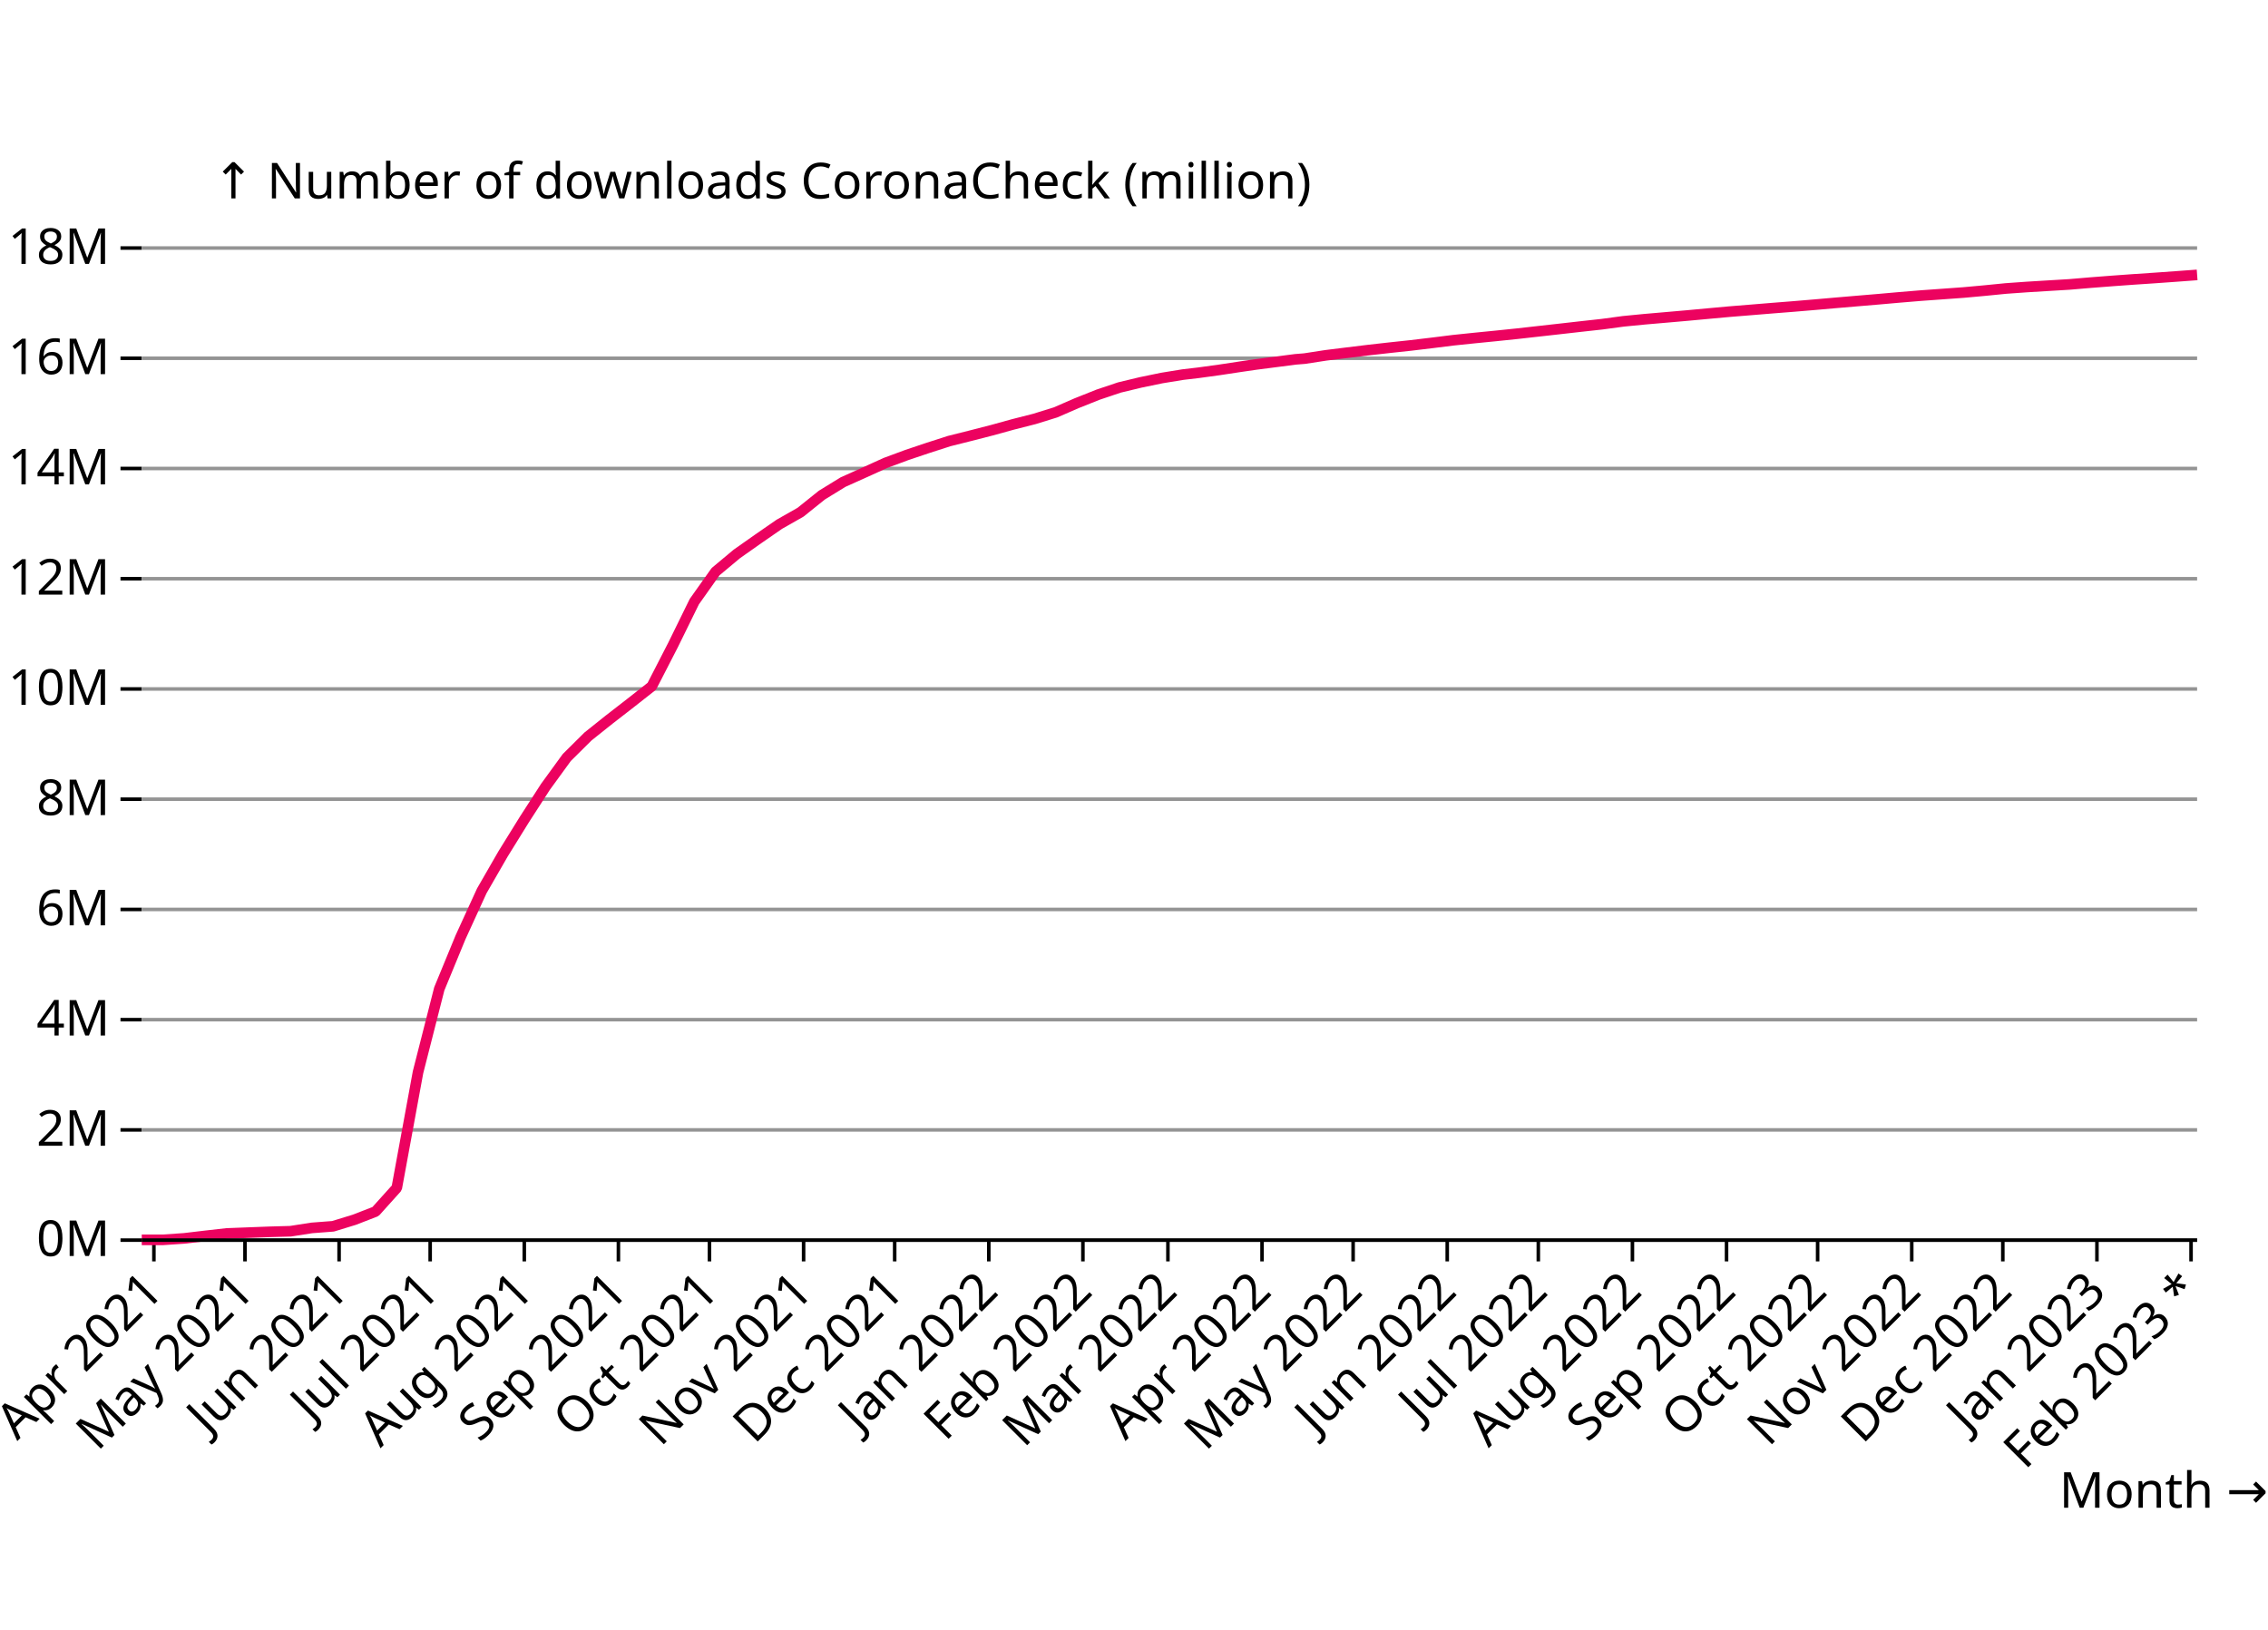
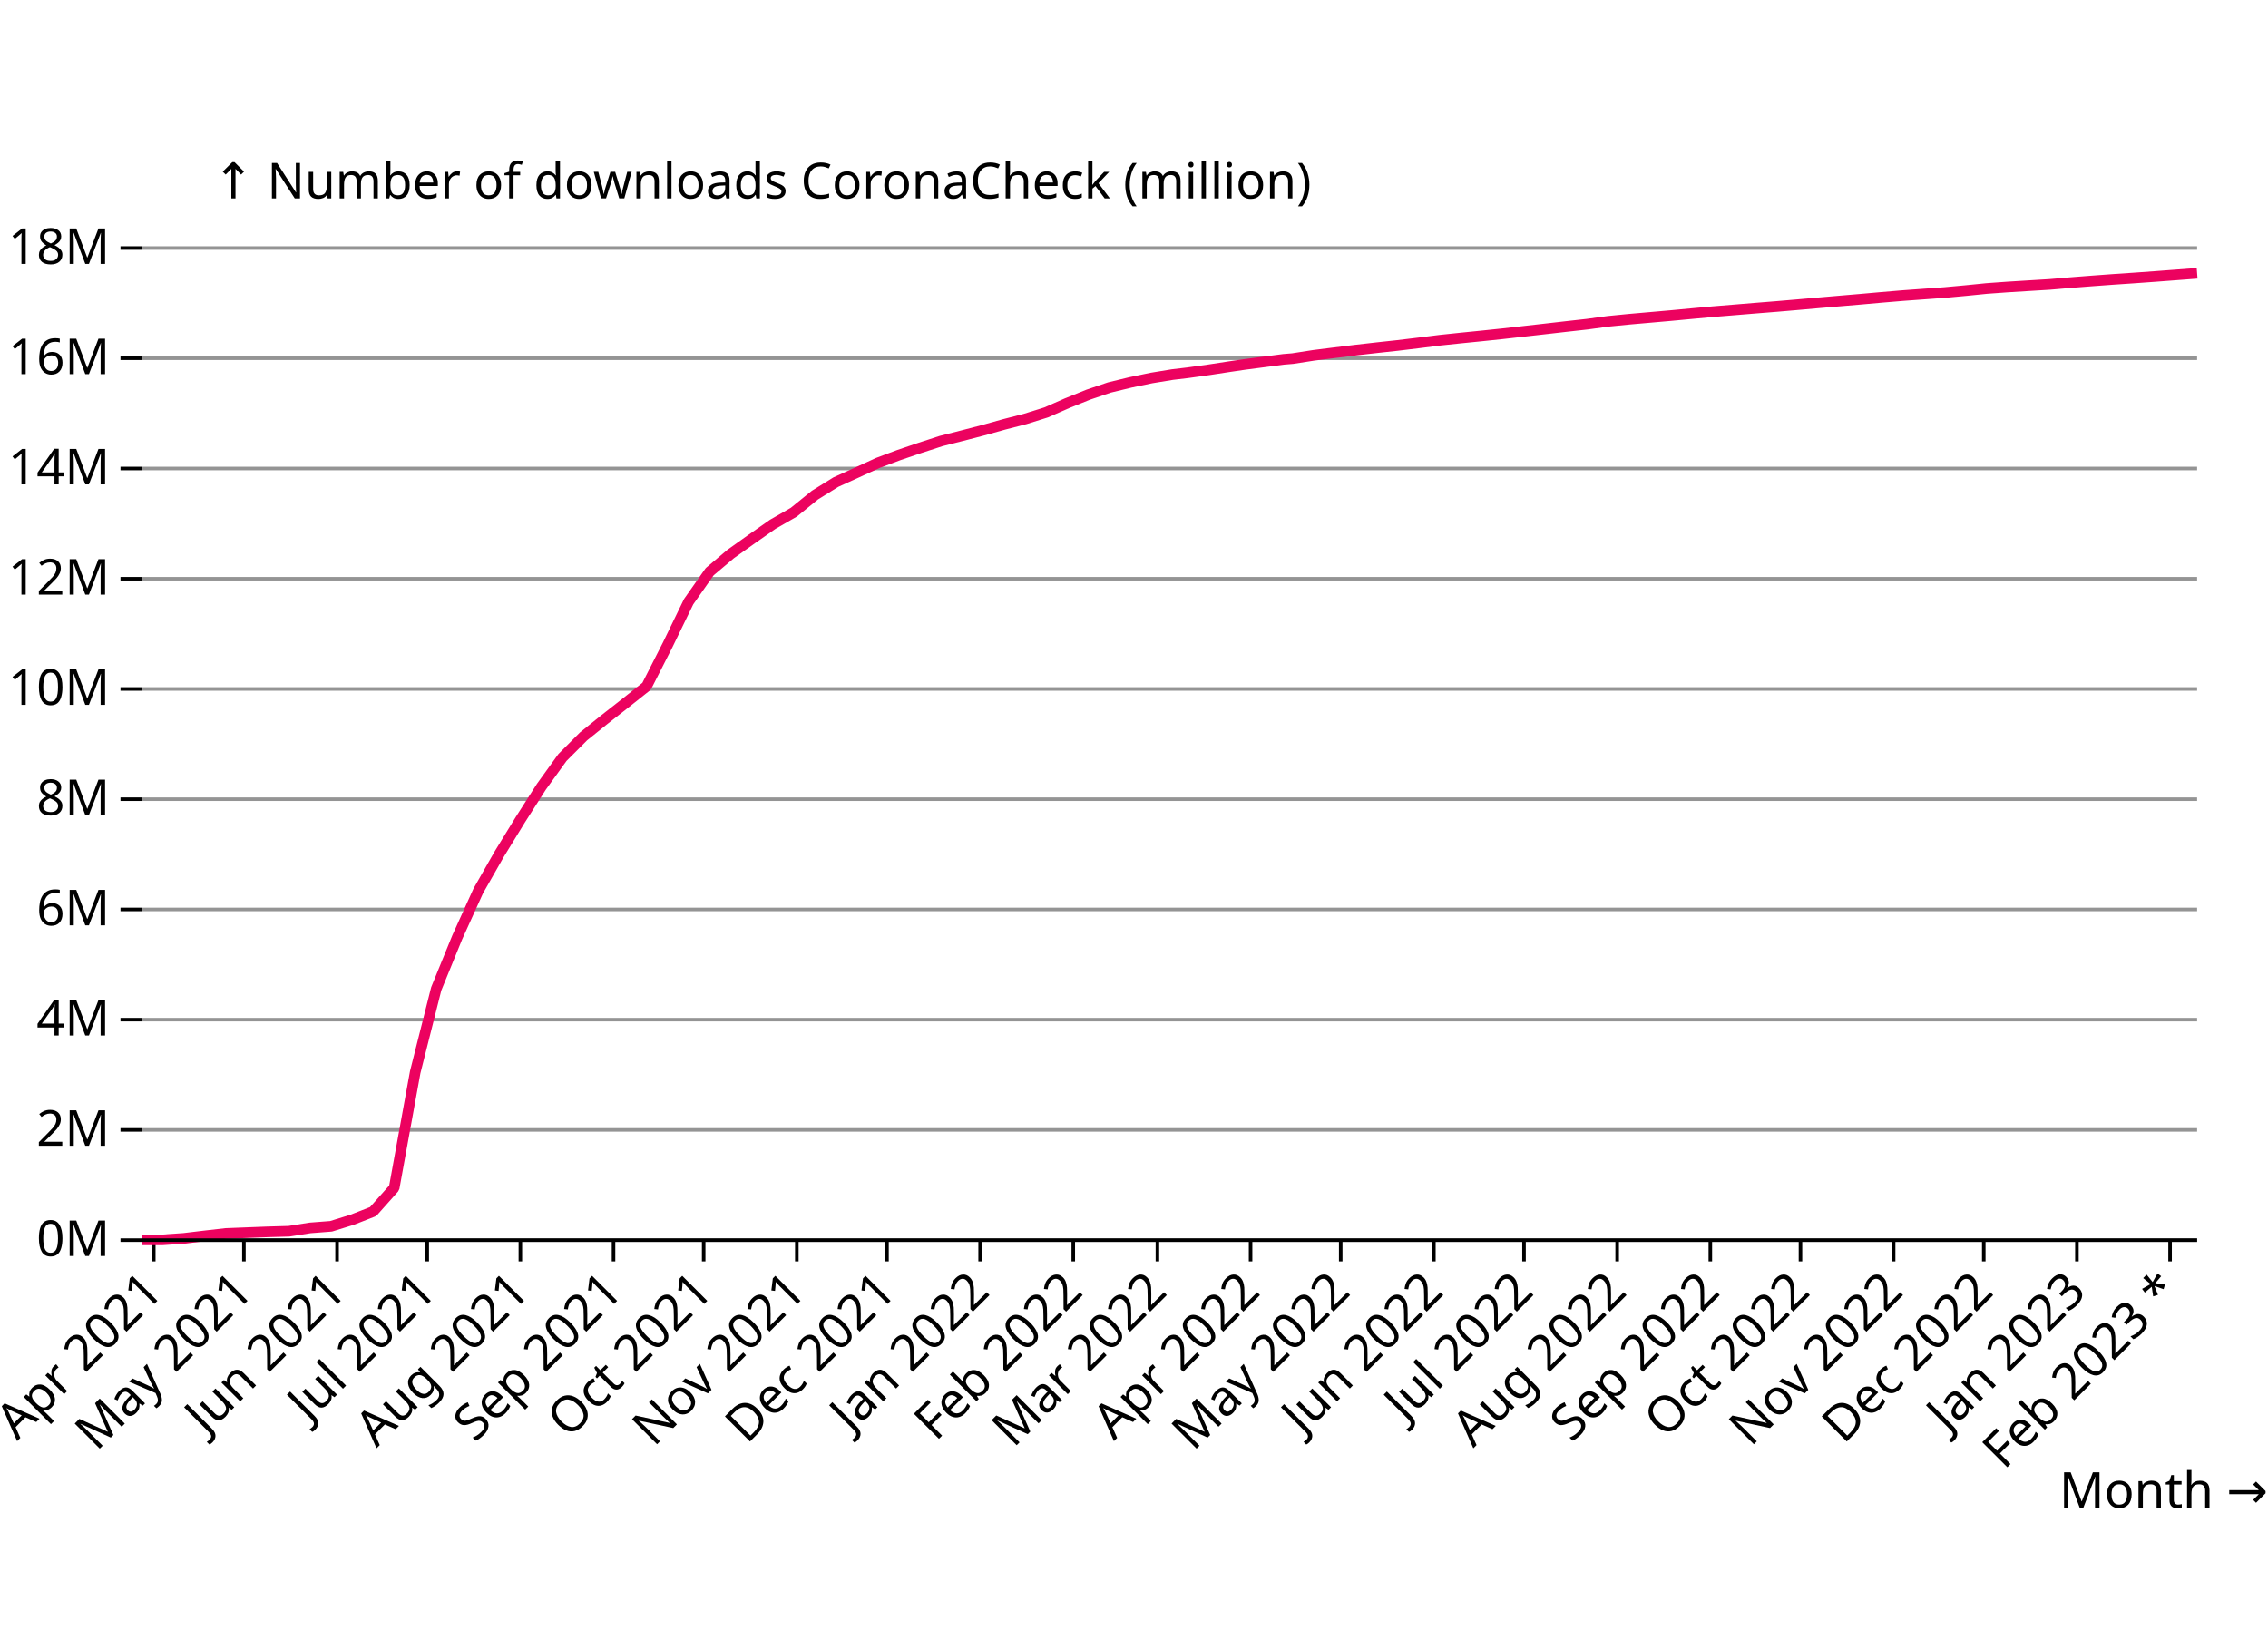
<svg xmlns="http://www.w3.org/2000/svg" class="plot" fill="currentColor" text-anchor="middle" width="640" height="460" viewBox="0 0 640 400" style="font-family: 'RO Sans', sans-serif; font-size: 14px;">
  <style>
        line[stroke-opacity] {
            stroke-opacity: 1;
            stroke: #949494;
        }
</style>
  <g transform="translate(40,0)" fill="none" text-anchor="end">
    <g class="tick" opacity="1" transform="translate(0,320)">
      <line stroke="currentColor" x2="-6" />
      <line stroke="currentColor" x2="580" stroke-opacity="0.1" />
      <text fill="currentColor" x="-9" dy="0.32em">0M</text>
    </g>
    <g class="tick" opacity="1" transform="translate(0,288.8889)">
      <line stroke="currentColor" x2="-6" />
      <line stroke="currentColor" x2="580" stroke-opacity="0.1" />
      <text fill="currentColor" x="-9" dy="0.32em">2M</text>
    </g>
    <g class="tick" opacity="1" transform="translate(0,257.7778)">
      <line stroke="currentColor" x2="-6" />
      <line stroke="currentColor" x2="580" stroke-opacity="0.1" />
      <text fill="currentColor" x="-9" dy="0.32em">4M</text>
    </g>
    <g class="tick" opacity="1" transform="translate(0,226.6667)">
      <line stroke="currentColor" x2="-6" />
      <line stroke="currentColor" x2="580" stroke-opacity="0.1" />
      <text fill="currentColor" x="-9" dy="0.32em">6M</text>
    </g>
    <g class="tick" opacity="1" transform="translate(0,195.5556)">
      <line stroke="currentColor" x2="-6" />
      <line stroke="currentColor" x2="580" stroke-opacity="0.1" />
      <text fill="currentColor" x="-9" dy="0.32em">8M</text>
    </g>
    <g class="tick" opacity="1" transform="translate(0,164.4444)">
      <line stroke="currentColor" x2="-6" />
      <line stroke="currentColor" x2="580" stroke-opacity="0.1" />
      <text fill="currentColor" x="-9" dy="0.32em">10M</text>
    </g>
    <g class="tick" opacity="1" transform="translate(0,133.3333)">
      <line stroke="currentColor" x2="-6" />
      <line stroke="currentColor" x2="580" stroke-opacity="0.1" />
      <text fill="currentColor" x="-9" dy="0.32em">12M</text>
    </g>
    <g class="tick" opacity="1" transform="translate(0,102.2222)">
      <line stroke="currentColor" x2="-6" />
      <line stroke="currentColor" x2="580" stroke-opacity="0.1" />
      <text fill="currentColor" x="-9" dy="0.32em">14M</text>
    </g>
    <g class="tick" opacity="1" transform="translate(0,71.11111)">
      <line stroke="currentColor" x2="-6" />
      <line stroke="currentColor" x2="580" stroke-opacity="0.1" />
      <text fill="currentColor" x="-9" dy="0.32em">16M</text>
    </g>
    <g class="tick" opacity="1" transform="translate(0,40)">
      <line stroke="currentColor" x2="-6" />
      <line stroke="currentColor" x2="580" stroke-opacity="0.1" />
      <text fill="currentColor" x="-9" dy="0.32em">18M</text>
    </g>
    <text fill="currentColor" transform="translate(20,40)" dy="-1em" text-anchor="start">↑ Number of downloads CoronaCheck (million)</text>
  </g>
  <g transform="translate(0,320)" fill="none" text-anchor="middle">
-     <g class="tick" opacity="1" transform="translate(43.42688,0)">
+     <g class="tick" opacity="1" transform="translate(43.39181,0)">
      <line stroke="currentColor" y2="6" />
      <text fill="currentColor" dy="0.32em" transform="translate(0, 11.82843) rotate(-45)" text-anchor="end">Apr 2021</text>
    </g>
-     <g class="tick" opacity="1" transform="translate(69.12851,0)">
+     <g class="tick" opacity="1" transform="translate(68.83041,0)">
      <line stroke="currentColor" y2="6" />
      <text fill="currentColor" dy="0.32em" transform="translate(0, 11.82843) rotate(-45)" text-anchor="end">May 2021</text>
    </g>
-     <g class="tick" opacity="1" transform="translate(95.68685,0)">
+     <g class="tick" opacity="1" transform="translate(95.11696,0)">
      <line stroke="currentColor" y2="6" />
      <text fill="currentColor" dy="0.32em" transform="translate(0, 11.82843) rotate(-45)" text-anchor="end">Jun 2021</text>
    </g>
-     <g class="tick" opacity="1" transform="translate(121.3885,0)">
+     <g class="tick" opacity="1" transform="translate(120.5556,0)">
      <line stroke="currentColor" y2="6" />
      <text fill="currentColor" dy="0.32em" transform="translate(0, 11.82843) rotate(-45)" text-anchor="end">Jul 2021</text>
    </g>
-     <g class="tick" opacity="1" transform="translate(147.9468,0)">
+     <g class="tick" opacity="1" transform="translate(146.8421,0)">
      <line stroke="currentColor" y2="6" />
      <text fill="currentColor" dy="0.32em" transform="translate(0, 11.82843) rotate(-45)" text-anchor="end">Aug 2021</text>
    </g>
-     <g class="tick" opacity="1" transform="translate(174.5052,0)">
+     <g class="tick" opacity="1" transform="translate(173.1287,0)">
      <line stroke="currentColor" y2="6" />
      <text fill="currentColor" dy="0.32em" transform="translate(0, 11.82843) rotate(-45)" text-anchor="end">Sep 2021</text>
    </g>
-     <g class="tick" opacity="1" transform="translate(200.2068,0)">
+     <g class="tick" opacity="1" transform="translate(198.5673,0)">
      <line stroke="currentColor" y2="6" />
      <text fill="currentColor" dy="0.32em" transform="translate(0, 11.82843) rotate(-45)" text-anchor="end">Oct 2021</text>
    </g>
-     <g class="tick" opacity="1" transform="translate(226.7651,0)">
+     <g class="tick" opacity="1" transform="translate(224.8538,0)">
      <line stroke="currentColor" y2="6" />
      <text fill="currentColor" dy="0.32em" transform="translate(0, 11.82843) rotate(-45)" text-anchor="end">Nov 2021</text>
    </g>
-     <g class="tick" opacity="1" transform="translate(252.4668,0)">
+     <g class="tick" opacity="1" transform="translate(250.2924,0)">
      <line stroke="currentColor" y2="6" />
      <text fill="currentColor" dy="0.32em" transform="translate(0, 11.82843) rotate(-45)" text-anchor="end">Dec 2021</text>
    </g>
-     <g class="tick" opacity="1" transform="translate(279.0251,0)">
+     <g class="tick" opacity="1" transform="translate(276.5789,0)">
      <line stroke="currentColor" y2="6" />
      <text fill="currentColor" dy="0.32em" transform="translate(0, 11.82843) rotate(-45)" text-anchor="end">Jan 2022</text>
    </g>
-     <g class="tick" opacity="1" transform="translate(305.5835,0)">
+     <g class="tick" opacity="1" transform="translate(302.8655,0)">
      <line stroke="currentColor" y2="6" />
      <text fill="currentColor" dy="0.32em" transform="translate(0, 11.82843) rotate(-45)" text-anchor="end">Feb 2022</text>
    </g>
-     <g class="tick" opacity="1" transform="translate(329.5716,0)">
+     <g class="tick" opacity="1" transform="translate(326.6082,0)">
      <line stroke="currentColor" y2="6" />
      <text fill="currentColor" dy="0.32em" transform="translate(0, 11.82843) rotate(-45)" text-anchor="end">Mar 2022</text>
    </g>
-     <g class="tick" opacity="1" transform="translate(356.13,0)">
+     <g class="tick" opacity="1" transform="translate(352.8947,0)">
      <line stroke="currentColor" y2="6" />
      <text fill="currentColor" dy="0.32em" transform="translate(0, 11.82843) rotate(-45)" text-anchor="end">Apr 2022</text>
    </g>
-     <g class="tick" opacity="1" transform="translate(381.8316,0)">
+     <g class="tick" opacity="1" transform="translate(378.3333,0)">
      <line stroke="currentColor" y2="6" />
      <text fill="currentColor" dy="0.32em" transform="translate(0, 11.82843) rotate(-45)" text-anchor="end">May 2022</text>
    </g>
-     <g class="tick" opacity="1" transform="translate(408.39,0)">
+     <g class="tick" opacity="1" transform="translate(404.6199,0)">
      <line stroke="currentColor" y2="6" />
      <text fill="currentColor" dy="0.32em" transform="translate(0, 11.82843) rotate(-45)" text-anchor="end">Jun 2022</text>
    </g>
-     <g class="tick" opacity="1" transform="translate(434.0916,0)">
+     <g class="tick" opacity="1" transform="translate(430.0585,0)">
      <line stroke="currentColor" y2="6" />
      <text fill="currentColor" dy="0.32em" transform="translate(0, 11.82843) rotate(-45)" text-anchor="end">Jul 2022</text>
    </g>
-     <g class="tick" opacity="1" transform="translate(460.6499,0)">
+     <g class="tick" opacity="1" transform="translate(456.345,0)">
      <line stroke="currentColor" y2="6" />
      <text fill="currentColor" dy="0.32em" transform="translate(0, 11.82843) rotate(-45)" text-anchor="end">Aug 2022</text>
    </g>
-     <g class="tick" opacity="1" transform="translate(487.2083,0)">
+     <g class="tick" opacity="1" transform="translate(482.6316,0)">
      <line stroke="currentColor" y2="6" />
      <text fill="currentColor" dy="0.32em" transform="translate(0, 11.82843) rotate(-45)" text-anchor="end">Sep 2022</text>
    </g>
-     <g class="tick" opacity="1" transform="translate(512.9099,0)">
+     <g class="tick" opacity="1" transform="translate(508.0702,0)">
      <line stroke="currentColor" y2="6" />
      <text fill="currentColor" dy="0.32em" transform="translate(0, 11.82843) rotate(-45)" text-anchor="end">Oct 2022</text>
    </g>
-     <g class="tick" opacity="1" transform="translate(539.4682,0)">
+     <g class="tick" opacity="1" transform="translate(534.3567,0)">
      <line stroke="currentColor" y2="6" />
      <text fill="currentColor" dy="0.32em" transform="translate(0, 11.82843) rotate(-45)" text-anchor="end">Nov 2022</text>
    </g>
-     <g class="tick" opacity="1" transform="translate(565.1699,0)">
+     <g class="tick" opacity="1" transform="translate(559.7953,0)">
      <line stroke="currentColor" y2="6" />
      <text fill="currentColor" dy="0.32em" transform="translate(0, 11.82843) rotate(-45)" text-anchor="end">Dec 2022</text>
    </g>
-     <g class="tick" opacity="1" transform="translate(591.7282,0)">
+     <g class="tick" opacity="1" transform="translate(586.0819,0)">
      <line stroke="currentColor" y2="6" />
      <text fill="currentColor" dy="0.32em" transform="translate(0, 11.82843) rotate(-45)" text-anchor="end">Jan 2023</text>
    </g>
-     <g class="tick" opacity="1" transform="translate(618.2866,0)">
+     <g class="tick" opacity="1" transform="translate(612.3684,0)">
      <line stroke="currentColor" y2="6" />
      <text fill="currentColor" dy="0.32em" transform="translate(0, 11.82843) rotate(-45)" text-anchor="end">Feb 2023 *</text>
    </g>
    <text fill="currentColor" transform="translate(640,80)" dy="-0.32em" text-anchor="end">Month →</text>
  </g>
  <g fill="none" stroke="#ec025f" stroke-width="3" stroke-miterlimit="1">
-     <path d="M40,319.923L45.997,319.914L51.994,319.505L57.991,318.793L63.988,318.12L69.985,317.889L75.982,317.659L81.979,317.489L87.976,316.554L93.973,316.096L99.97,314.256L105.968,311.932L111.965,305.265L117.962,272.614L123.959,249.082L129.956,234.526L135.953,221.424L141.95,211.008L147.947,201.329L153.944,192.031L159.941,183.789L165.938,177.844L171.935,173.061L177.932,168.409L183.929,163.693L189.926,152.027L195.923,139.805L201.92,131.347L207.917,126.34L213.914,122.117L219.911,117.967L225.908,114.558L231.905,109.743L237.903,106.057L243.9,103.363L249.897,100.639L255.894,98.417L261.891,96.4L267.888,94.472L273.885,92.968L279.882,91.428L285.879,89.773L291.876,88.246L297.873,86.385L303.87,83.774L309.867,81.385L309.867,81.385L315.864,79.368L321.861,77.927L327.858,76.688L333.855,75.714L338.139,75.212L344.136,74.388L350.133,73.478L354.417,72.858L365.554,71.417L368.124,71.21L374.121,70.286L380.118,69.542L386.115,68.81L392.112,68.133L398.109,67.49L404.106,66.773L410.103,66.024L416.1,65.4L422.097,64.805L428.095,64.183L434.092,63.509L440.089,62.837L446.086,62.157L452.083,61.496L458.08,60.686L464.077,60.1L470.074,59.58L476.071,59.057L482.068,58.5L488.065,57.952L494.062,57.466L500.059,56.974L506.056,56.501L512.053,55.996L518.05,55.471L524.047,54.959L530.044,54.455L536.041,53.924L542.038,53.427L548.035,52.996L554.032,52.562L560.03,52.016L566.027,51.421L572.024,50.994L578.021,50.629L584.018,50.267L590.015,49.756L596.012,49.293L602.009,48.858L608.006,48.457L614.003,48.03L620,47.585" />
+     <path d="M40,319.923L45.936,319.914L51.871,319.505L57.807,318.793L63.743,318.12L69.678,317.889L75.614,317.659L81.55,317.489L87.485,316.554L93.421,316.096L99.357,314.256L105.292,311.932L111.228,305.265L117.164,272.614L123.099,249.082L129.035,234.526L134.971,221.424L140.906,211.008L146.842,201.329L152.778,192.031L158.713,183.789L164.649,177.844L170.585,173.061L176.52,168.409L182.456,163.693L188.392,152.027L194.327,139.805L200.263,131.347L206.199,126.34L212.135,122.117L218.07,117.967L224.006,114.558L229.942,109.743L235.877,106.057L241.813,103.363L247.749,100.639L253.684,98.417L259.62,96.4L265.556,94.472L271.491,92.968L277.427,91.428L283.363,89.773L289.298,88.246L295.234,86.385L301.17,83.774L307.105,81.385L307.105,81.385L313.041,79.368L318.977,77.927L324.912,76.688L330.848,75.714L335.088,75.212L341.023,74.388L346.959,73.478L351.199,72.858L362.222,71.417L364.766,71.21L370.702,70.286L376.637,69.542L382.573,68.81L388.509,68.133L394.444,67.49L400.38,66.773L406.316,66.024L412.251,65.4L418.187,64.805L424.123,64.183L430.058,63.509L435.994,62.837L441.93,62.157L447.865,61.496L453.801,60.686L459.737,60.1L465.673,59.58L471.608,59.057L477.544,58.5L483.48,57.952L489.415,57.466L495.351,56.974L501.287,56.501L507.222,55.996L513.158,55.471L519.094,54.959L525.029,54.455L530.965,53.924L536.901,53.427L542.836,52.996L548.772,52.562L554.708,52.016L560.643,51.421L566.579,50.994L572.515,50.629L578.45,50.267L584.386,49.756L590.322,49.293L596.257,48.858L602.193,48.457L608.129,48.03L614.064,47.585L620,47.134" />
  </g>
  <g stroke="currentColor">
    <line x1="40" x2="620" y1="320" y2="320" />
  </g>
</svg>
